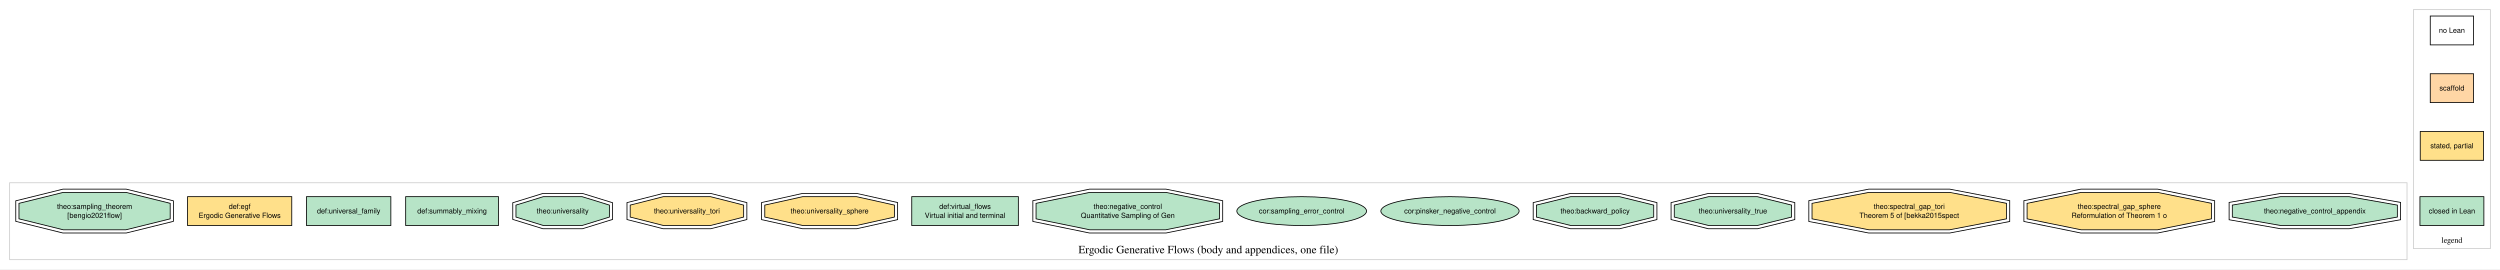
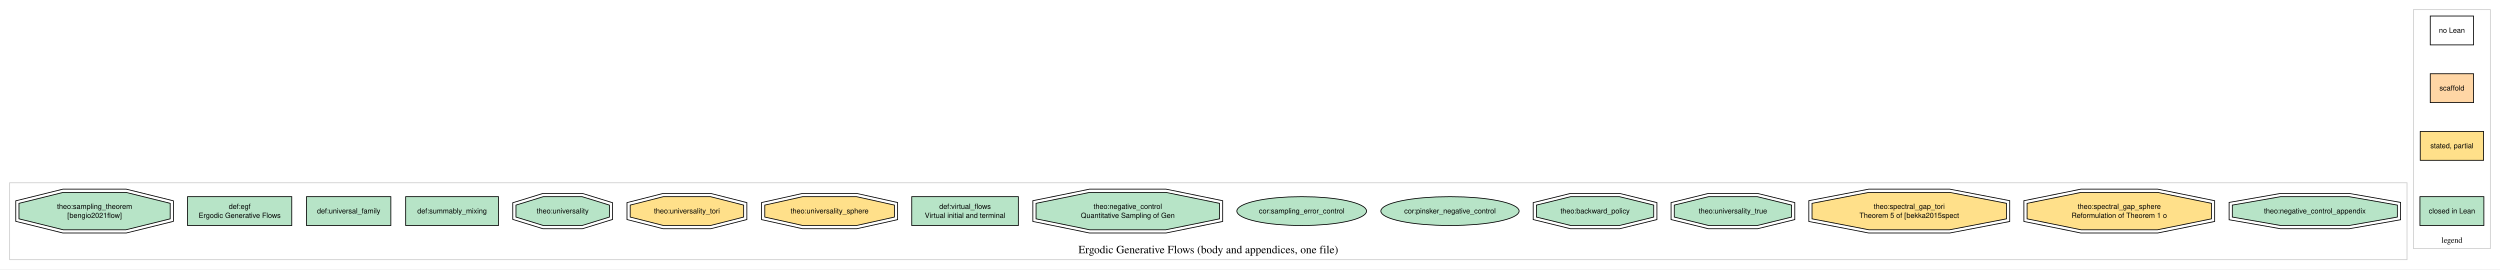
<svg xmlns="http://www.w3.org/2000/svg" width="3119pt" height="336pt" viewBox="0.00 0.00 3119.00 336.00">
  <g id="graph0" class="graph" transform="scale(1 1) rotate(0) translate(4 331.94)">
    <polygon fill="white" stroke="none" points="-4,4 -4,-331.94 3115,-331.94 3115,4 -4,4" />
    <g id="clust1" class="cluster">
      <polygon fill="none" stroke="#cccccc" points="8,-8 8,-103.94 2999,-103.94 2999,-8 8,-8" />
      <text xml:space="preserve" text-anchor="middle" x="1503.5" y="-15.95" font-family="Times,serif" font-size="14.00">Ergodic Generative Flows (body and appendices, one file)</text>
    </g>
    <g id="clust2" class="cluster">
      <polygon fill="none" stroke="#cccccc" points="3007,-21.84 3007,-319.94 3103,-319.94 3103,-21.84 3007,-21.84" />
      <text xml:space="preserve" text-anchor="middle" x="3055" y="-29.09" font-family="Times,serif" font-size="10.00">legend</text>
    </g>
    <g id="node1" class="node">
      <polygon fill="#b7e4c7" stroke="black" points="208.33,-58.92 208.33,-78.26 153.07,-91.94 74.93,-91.94 19.67,-78.26 19.67,-58.92 74.93,-45.25 153.07,-45.25 208.33,-58.92" />
      <polygon fill="none" stroke="black" points="212.33,-55.79 212.33,-81.39 153.56,-95.94 74.44,-95.94 15.67,-81.39 15.67,-55.79 74.44,-41.25 153.56,-41.25 212.33,-55.79" />
      <text xml:space="preserve" text-anchor="middle" x="114" y="-71.29" font-family="Helvetica,sans-Serif" font-size="9.00">theo:sampling_theorem</text>
      <text xml:space="preserve" text-anchor="middle" x="114" y="-60.04" font-family="Helvetica,sans-Serif" font-size="9.00">[bengio2021flow]</text>
    </g>
    <g id="node2" class="node">
-       <polygon fill="#ffe08a" stroke="black" points="360,-86.59 230,-86.59 230,-50.59 360,-50.59 360,-86.59" />
+       <polygon fill="#b7e4c7" stroke="black" points="360,-86.59 230,-86.59 230,-50.59 360,-50.59 360,-86.59" />
      <text xml:space="preserve" text-anchor="middle" x="295" y="-71.29" font-family="Helvetica,sans-Serif" font-size="9.00">def:egf</text>
      <text xml:space="preserve" text-anchor="middle" x="295" y="-60.04" font-family="Helvetica,sans-Serif" font-size="9.00">Ergodic Generative Flows</text>
    </g>
    <g id="node3" class="node">
      <polygon fill="#b7e4c7" stroke="black" points="483.62,-86.59 378.38,-86.59 378.38,-50.59 483.62,-50.59 483.62,-86.59" />
      <text xml:space="preserve" text-anchor="middle" x="431" y="-65.67" font-family="Helvetica,sans-Serif" font-size="9.00">def:universal_family</text>
    </g>
    <g id="node4" class="node">
      <polygon fill="#b7e4c7" stroke="black" points="617.88,-86.59 502.12,-86.59 502.12,-50.59 617.88,-50.59 617.88,-86.59" />
      <text xml:space="preserve" text-anchor="middle" x="560" y="-65.67" font-family="Helvetica,sans-Serif" font-size="9.00">def:summably_mixing</text>
    </g>
    <g id="node5" class="node">
      <polygon fill="#b7e4c7" stroke="black" points="756.28,-61.14 756.28,-76.05 722.14,-86.59 673.86,-86.59 639.72,-76.05 639.72,-61.14 673.86,-50.59 722.14,-50.59 756.28,-61.14" />
      <polygon fill="none" stroke="black" points="760.28,-58.19 760.28,-79 722.74,-90.59 673.26,-90.59 635.72,-79 635.72,-58.19 673.26,-46.59 722.74,-46.59 760.28,-58.19" />
      <text xml:space="preserve" text-anchor="middle" x="698" y="-65.67" font-family="Helvetica,sans-Serif" font-size="9.00">theo:universality</text>
    </g>
    <g id="node6" class="node">
      <polygon fill="#ffe08a" stroke="black" points="923.77,-61.14 923.77,-76.05 882.31,-86.59 823.69,-86.59 782.23,-76.05 782.23,-61.14 823.69,-50.59 882.31,-50.59 923.77,-61.14" />
      <polygon fill="none" stroke="black" points="927.77,-58.03 927.77,-79.16 882.81,-90.59 823.19,-90.59 778.23,-79.16 778.23,-58.03 823.19,-46.59 882.81,-46.59 927.77,-58.03" />
      <text xml:space="preserve" text-anchor="middle" x="853" y="-65.67" font-family="Helvetica,sans-Serif" font-size="9.00">theo:universality_tori</text>
    </g>
    <g id="node7" class="node">
      <polygon fill="#ffe08a" stroke="black" points="1111.86,-61.14 1111.86,-76.05 1064.49,-86.59 997.51,-86.59 950.14,-76.05 950.14,-61.14 997.51,-50.59 1064.49,-50.59 1111.86,-61.14" />
      <polygon fill="none" stroke="black" points="1115.86,-57.93 1115.86,-79.26 1064.93,-90.59 997.07,-90.59 946.14,-79.26 946.14,-57.93 997.07,-46.59 1064.93,-46.59 1115.86,-57.93" />
      <text xml:space="preserve" text-anchor="middle" x="1031" y="-65.67" font-family="Helvetica,sans-Serif" font-size="9.00">theo:universality_sphere</text>
    </g>
    <g id="node8" class="node">
      <polygon fill="#b7e4c7" stroke="black" points="1266.5,-86.59 1133.5,-86.59 1133.5,-50.59 1266.5,-50.59 1266.5,-86.59" />
      <text xml:space="preserve" text-anchor="middle" x="1200" y="-71.29" font-family="Helvetica,sans-Serif" font-size="9.00">def:virtual_flows</text>
      <text xml:space="preserve" text-anchor="middle" x="1200" y="-60.04" font-family="Helvetica,sans-Serif" font-size="9.00">Virtual initial and terminal</text>
    </g>
    <g id="node9" class="node">
      <polygon fill="#b7e4c7" stroke="black" points="1517.42,-58.92 1517.42,-78.26 1450.4,-91.94 1355.6,-91.94 1288.58,-78.26 1288.58,-58.92 1355.6,-45.25 1450.4,-45.25 1517.42,-58.92" />
      <polygon fill="none" stroke="black" points="1521.42,-55.66 1521.42,-81.53 1450.8,-95.94 1355.2,-95.94 1284.58,-81.53 1284.58,-55.66 1355.2,-41.25 1450.8,-41.25 1521.42,-55.66" />
      <text xml:space="preserve" text-anchor="middle" x="1403" y="-71.29" font-family="Helvetica,sans-Serif" font-size="9.00">theo:negative_control</text>
      <text xml:space="preserve" text-anchor="middle" x="1403" y="-60.04" font-family="Helvetica,sans-Serif" font-size="9.00">Quantitative Sampling of Gen</text>
    </g>
    <g id="node10" class="node">
      <ellipse fill="#b7e4c7" stroke="black" cx="1620" cy="-68.59" rx="80.91" ry="18" />
      <text xml:space="preserve" text-anchor="middle" x="1620" y="-65.67" font-family="Helvetica,sans-Serif" font-size="9.00">cor:sampling_error_control</text>
    </g>
    <g id="node11" class="node">
      <ellipse fill="#b7e4c7" stroke="black" cx="1805" cy="-68.59" rx="86.24" ry="18" />
      <text xml:space="preserve" text-anchor="middle" x="1805" y="-65.67" font-family="Helvetica,sans-Serif" font-size="9.00">cor:pinsker_negative_control</text>
    </g>
    <g id="node12" class="node">
      <polygon fill="#b7e4c7" stroke="black" points="2059.17,-61.14 2059.17,-76.05 2016.31,-86.59 1955.69,-86.59 1912.83,-76.05 1912.83,-61.14 1955.69,-50.59 2016.31,-50.59 2059.17,-61.14" />
      <polygon fill="none" stroke="black" points="2063.17,-58 2063.17,-79.18 2016.79,-90.59 1955.21,-90.59 1908.83,-79.18 1908.83,-58 1955.21,-46.59 2016.79,-46.59 2063.17,-58" />
      <text xml:space="preserve" text-anchor="middle" x="1986" y="-65.67" font-family="Helvetica,sans-Serif" font-size="9.00">theo:backward_policy</text>
    </g>
    <g id="node13" class="node">
      <polygon fill="#b7e4c7" stroke="black" points="2231.17,-61.14 2231.17,-76.05 2188.31,-86.59 2127.69,-86.59 2084.83,-76.05 2084.83,-61.14 2127.69,-50.59 2188.31,-50.59 2231.17,-61.14" />
      <polygon fill="none" stroke="black" points="2235.17,-58 2235.17,-79.18 2188.79,-90.59 2127.21,-90.59 2080.83,-79.18 2080.83,-58 2127.21,-46.59 2188.79,-46.59 2235.17,-58" />
      <text xml:space="preserve" text-anchor="middle" x="2158" y="-65.67" font-family="Helvetica,sans-Serif" font-size="9.00">theo:universality_true</text>
    </g>
    <g id="node14" class="node">
      <polygon fill="#ffe08a" stroke="black" points="2499.31,-58.92 2499.31,-78.26 2428.25,-91.94 2327.75,-91.94 2256.69,-78.26 2256.69,-58.92 2327.75,-45.25 2428.25,-45.25 2499.31,-58.92" />
      <polygon fill="none" stroke="black" points="2503.31,-55.62 2503.31,-81.57 2428.63,-95.94 2327.37,-95.94 2252.69,-81.57 2252.69,-55.62 2327.37,-41.25 2428.63,-41.25 2503.31,-55.62" />
      <text xml:space="preserve" text-anchor="middle" x="2378" y="-71.29" font-family="Helvetica,sans-Serif" font-size="9.00">theo:spectral_gap_tori</text>
      <text xml:space="preserve" text-anchor="middle" x="2378" y="-60.04" font-family="Helvetica,sans-Serif" font-size="9.00">Theorem 5 of [bekka2015spect</text>
    </g>
    <g id="node15" class="node">
      <polygon fill="#ffe08a" stroke="black" points="2755,-58.92 2755,-78.26 2687.63,-91.94 2592.37,-91.94 2525,-78.26 2525,-58.92 2592.37,-45.25 2687.63,-45.25 2755,-58.92" />
      <polygon fill="none" stroke="black" points="2759,-55.65 2759,-81.53 2688.03,-95.94 2591.97,-95.94 2521,-81.53 2521,-55.65 2591.97,-41.25 2688.03,-41.25 2759,-55.65" />
      <text xml:space="preserve" text-anchor="middle" x="2640" y="-71.29" font-family="Helvetica,sans-Serif" font-size="9.00">theo:spectral_gap_sphere</text>
      <text xml:space="preserve" text-anchor="middle" x="2640" y="-60.04" font-family="Helvetica,sans-Serif" font-size="9.00">Reformulation of Theorem 1 o</text>
    </g>
    <g id="node16" class="node">
      <polygon fill="#b7e4c7" stroke="black" points="2986.95,-61.14 2986.95,-76.05 2926.64,-86.59 2841.36,-86.59 2781.05,-76.05 2781.05,-61.14 2841.36,-50.59 2926.64,-50.59 2986.95,-61.14" />
      <polygon fill="none" stroke="black" points="2990.95,-57.78 2990.95,-79.41 2926.99,-90.59 2841.01,-90.59 2777.05,-79.41 2777.05,-57.78 2841.01,-46.59 2926.99,-46.59 2990.95,-57.78" />
      <text xml:space="preserve" text-anchor="middle" x="2884" y="-65.67" font-family="Helvetica,sans-Serif" font-size="9.00">theo:negative_control_appendix</text>
    </g>
    <g id="node17" class="node">
      <polygon fill="#b7e4c7" stroke="black" points="3094.88,-86.59 3015.12,-86.59 3015.12,-50.59 3094.88,-50.59 3094.88,-86.59" />
      <text xml:space="preserve" text-anchor="middle" x="3055" y="-65.67" font-family="Helvetica,sans-Serif" font-size="9.00">closed in Lean</text>
    </g>
    <g id="node18" class="node">
      <polygon fill="#ffe08a" stroke="black" points="3094.5,-167.94 3015.5,-167.94 3015.5,-131.94 3094.5,-131.94 3094.5,-167.94" />
      <text xml:space="preserve" text-anchor="middle" x="3055" y="-147.01" font-family="Helvetica,sans-Serif" font-size="9.00">stated, partial</text>
    </g>
    <g id="node19" class="node">
      <polygon fill="#ffd6a5" stroke="black" points="3082,-239.94 3028,-239.94 3028,-203.94 3082,-203.94 3082,-239.94" />
      <text xml:space="preserve" text-anchor="middle" x="3055" y="-219.01" font-family="Helvetica,sans-Serif" font-size="9.00">scaffold</text>
    </g>
    <g id="node20" class="node">
      <polygon fill="#ffffff" stroke="black" points="3082,-311.94 3028,-311.94 3028,-275.94 3082,-275.94 3082,-311.94" />
      <text xml:space="preserve" text-anchor="middle" x="3055" y="-291.01" font-family="Helvetica,sans-Serif" font-size="9.00">no Lean</text>
    </g>
  </g>
</svg>
